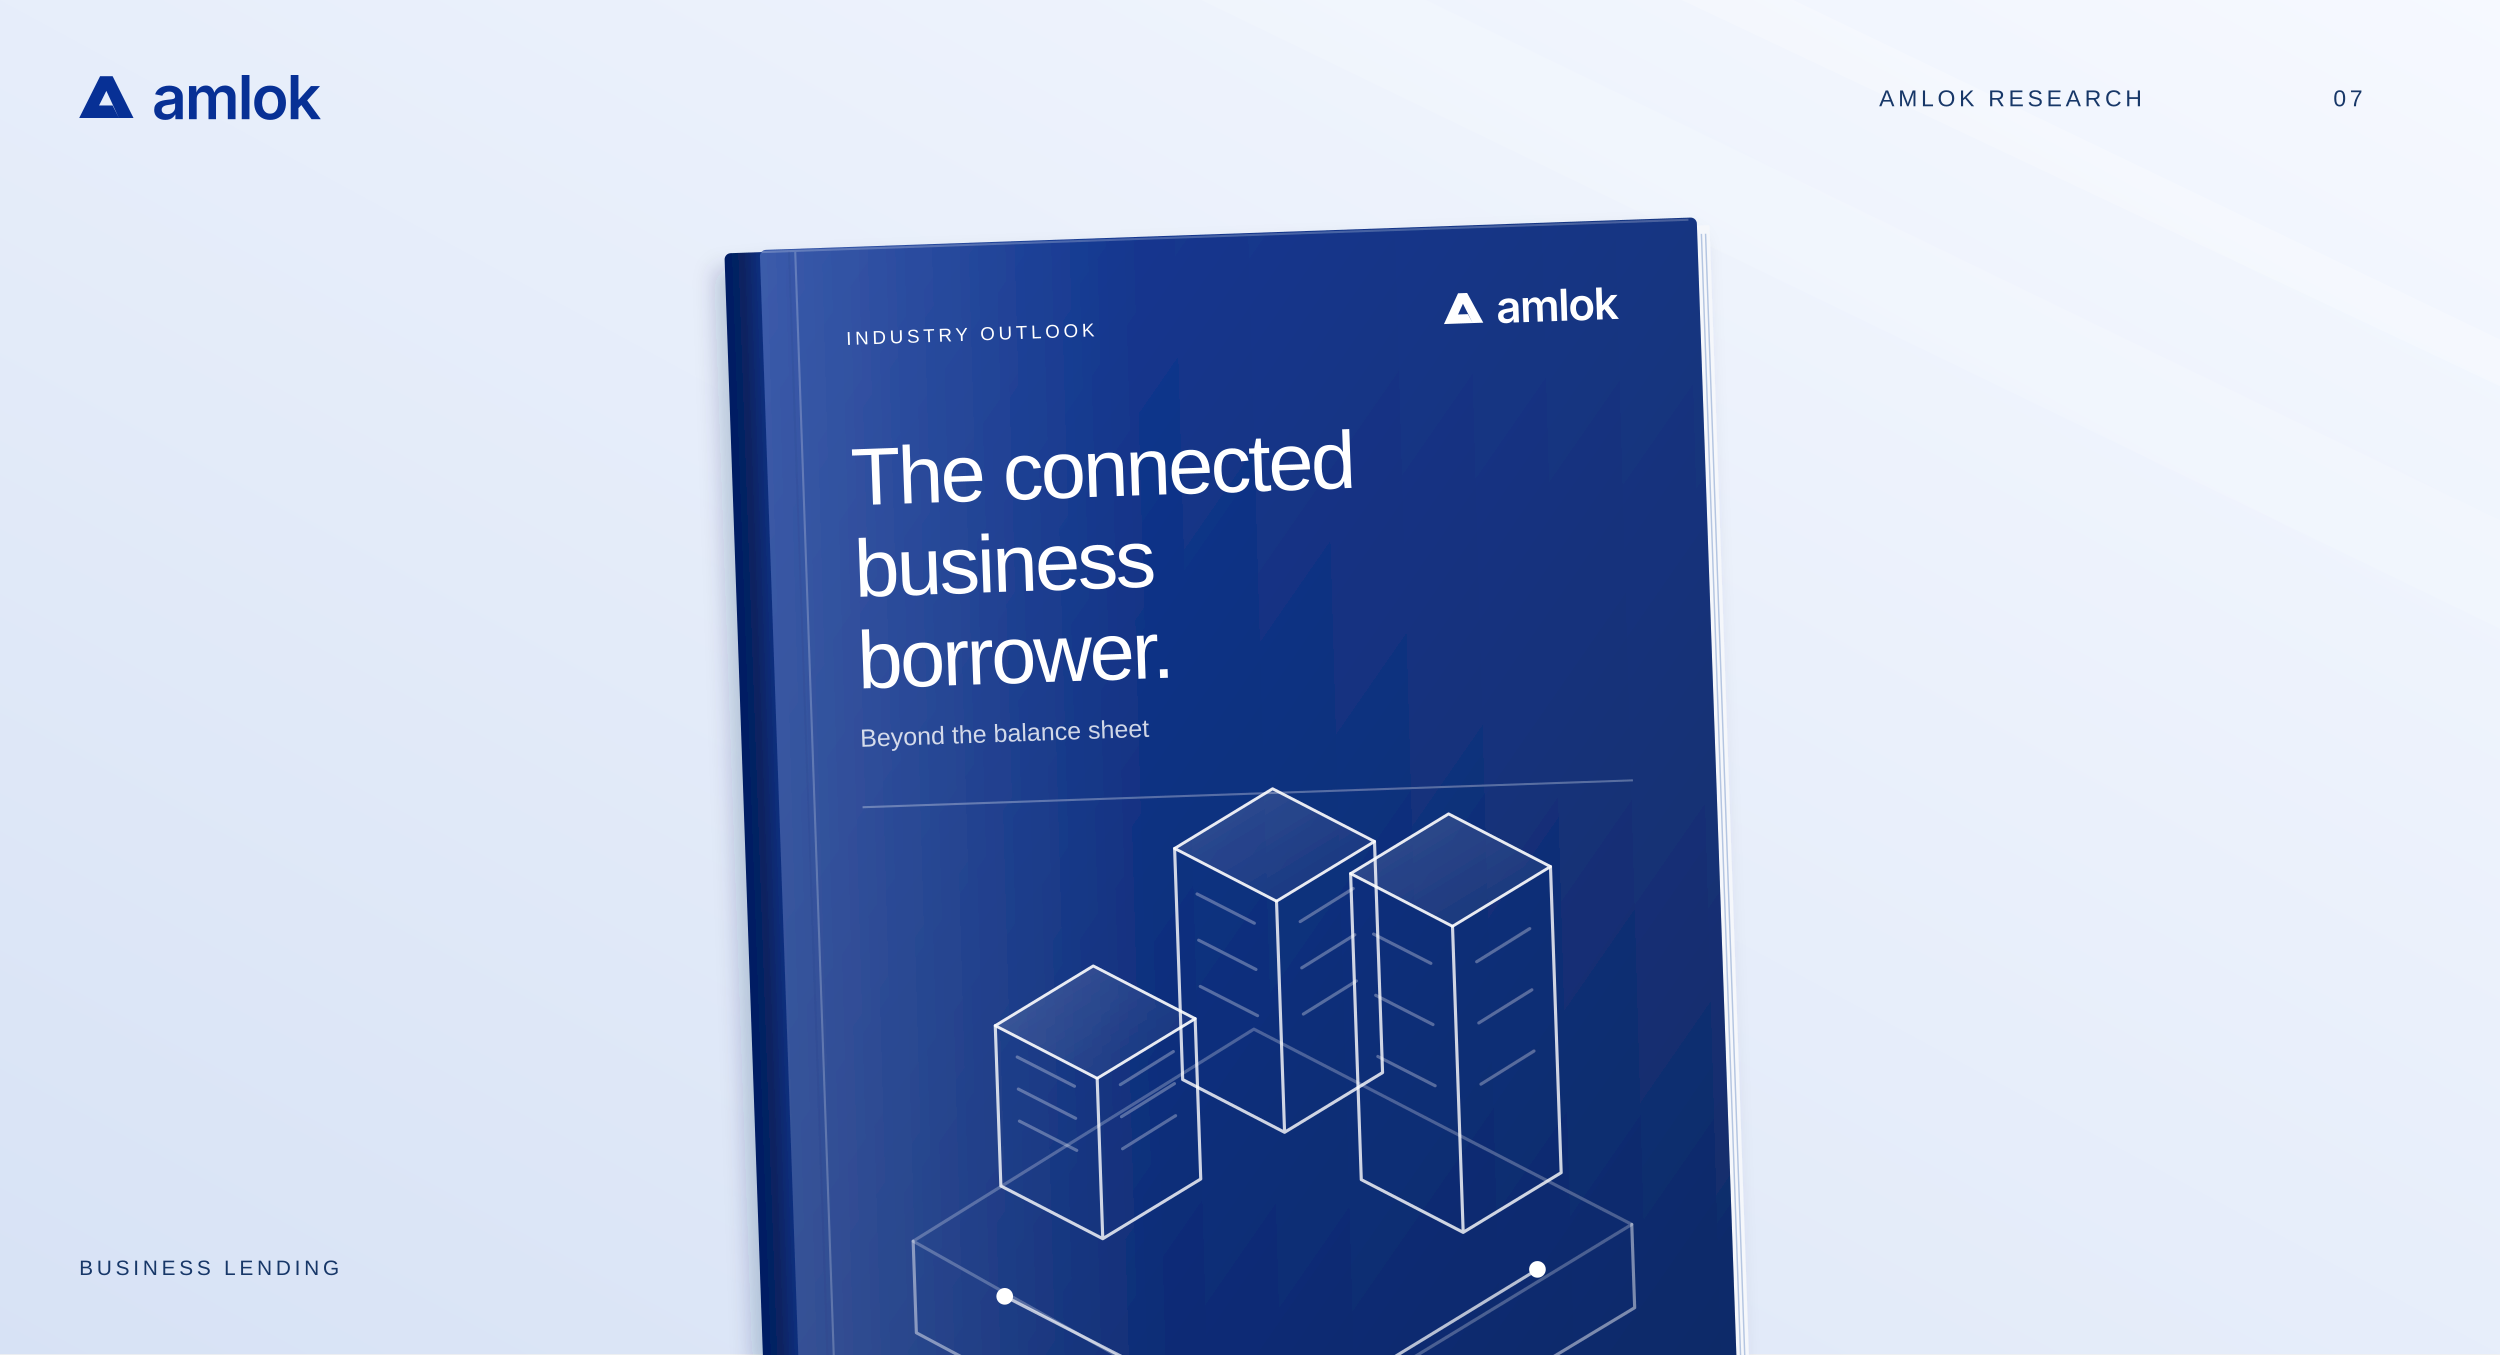
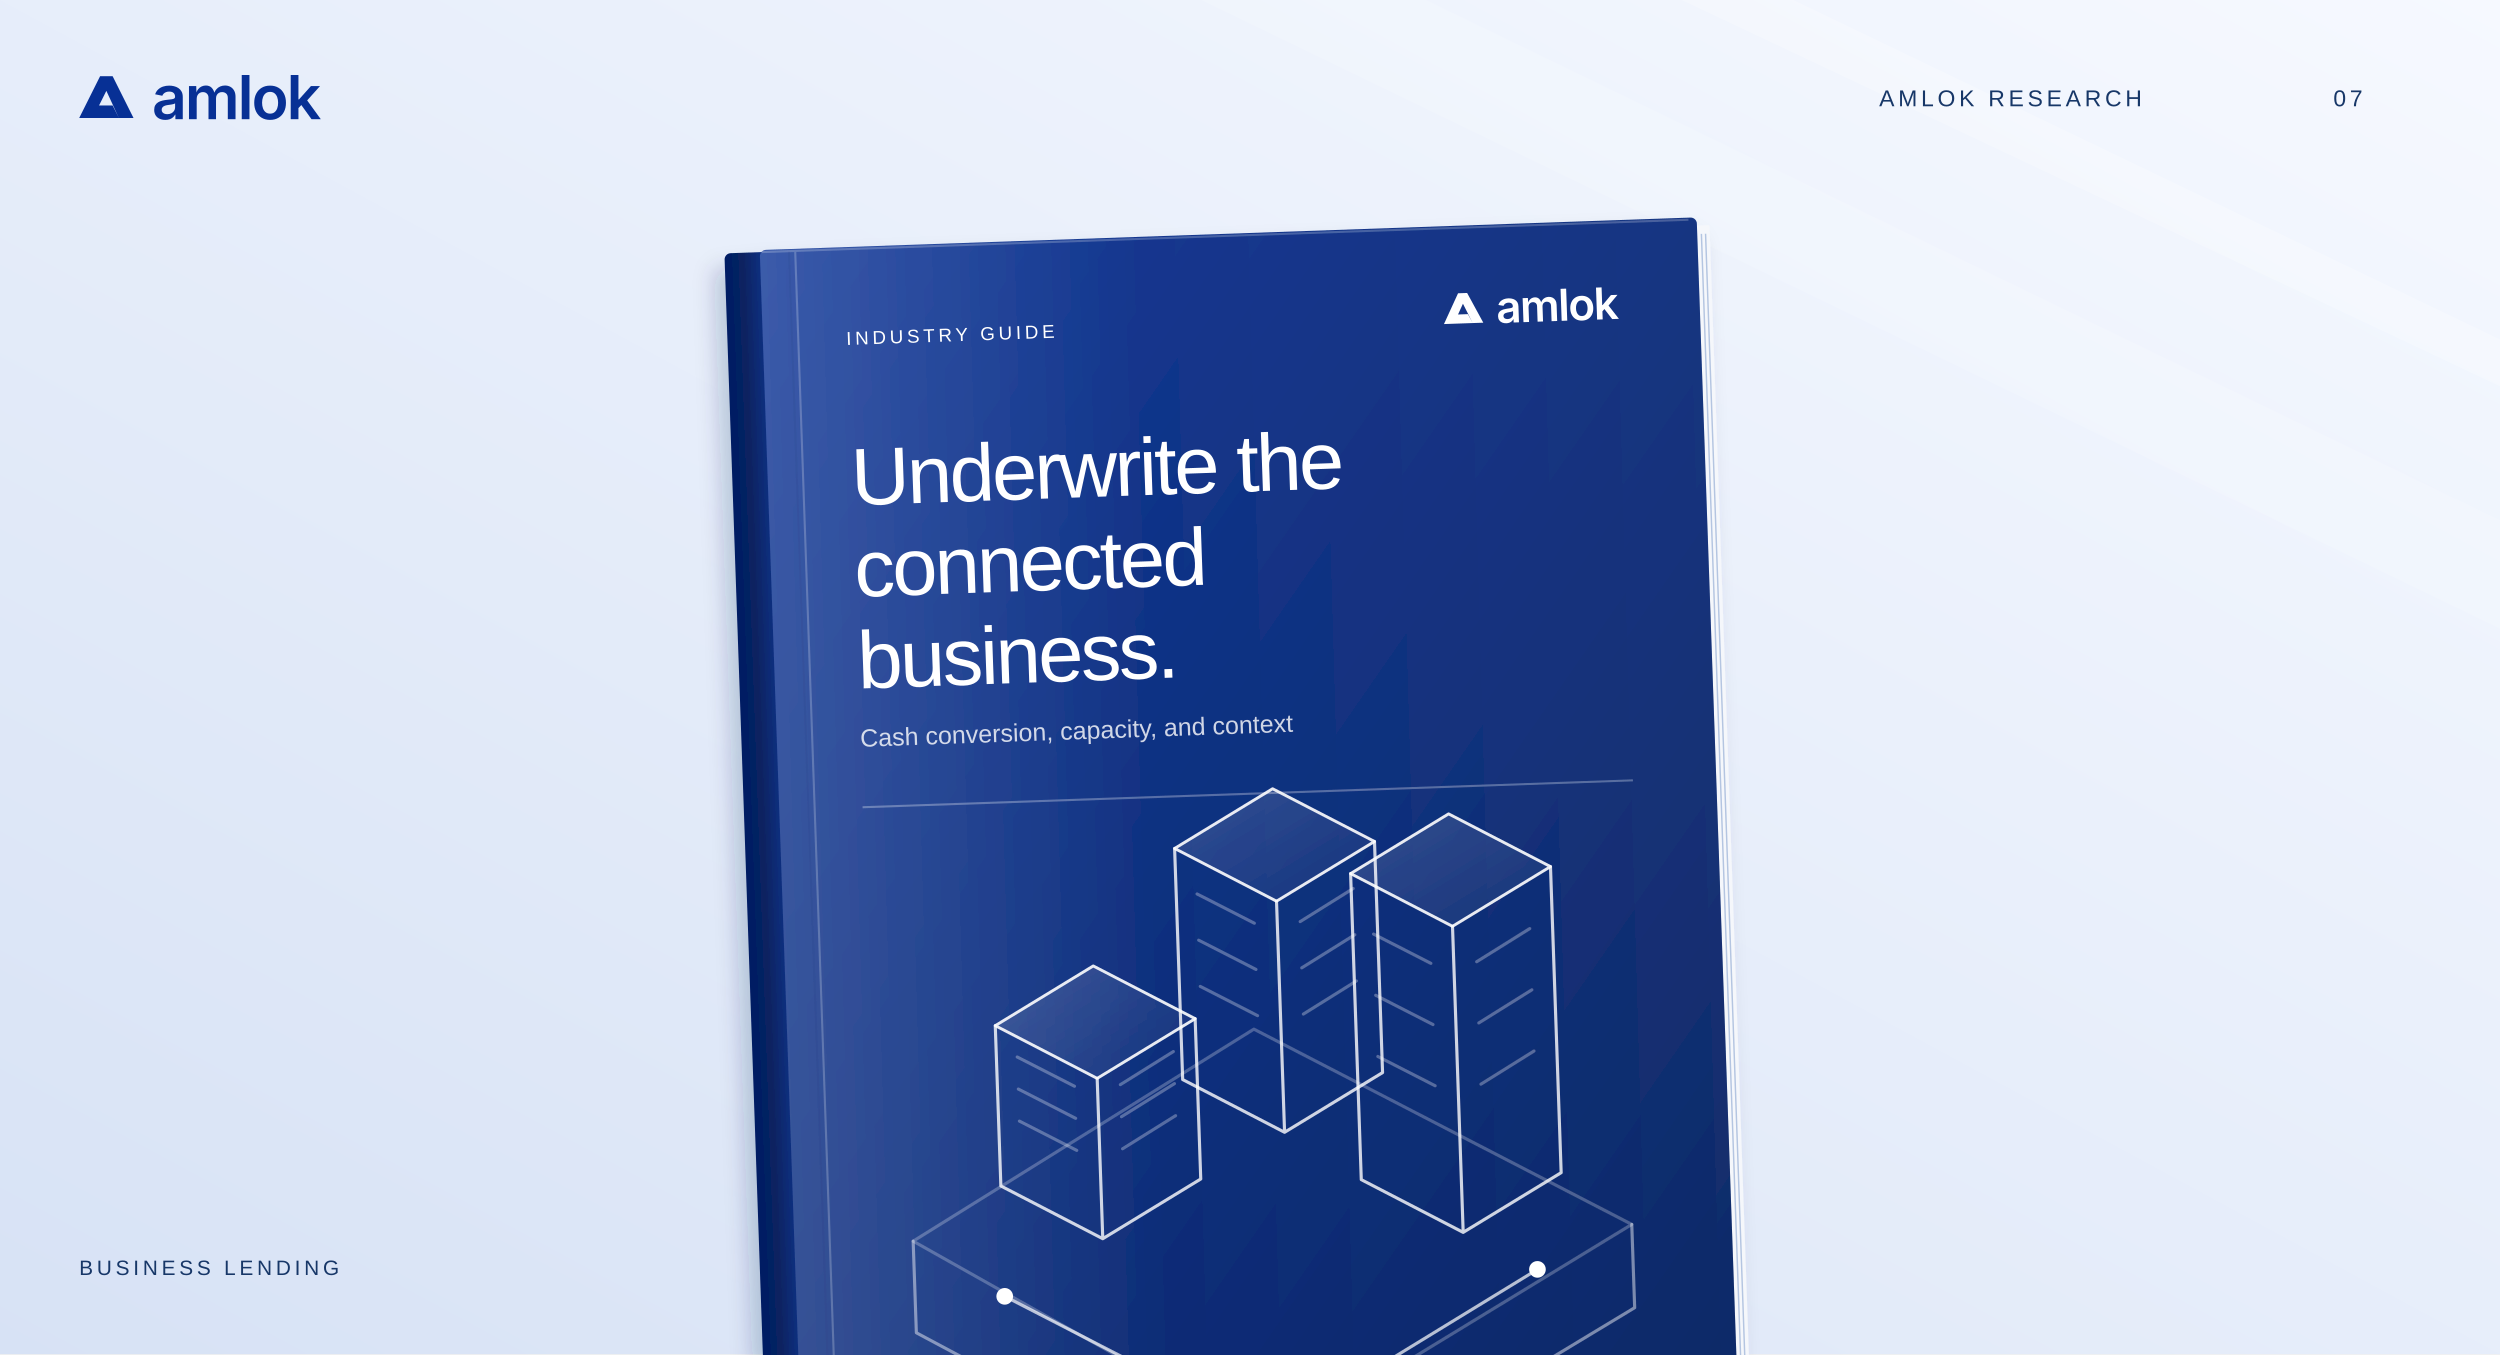
<svg xmlns="http://www.w3.org/2000/svg" width="1200" height="650" viewBox="0 0 1200 650">
  <defs>
    <linearGradient id="backdrop" x1="0" y1="1" x2="1" y2="0">
      <stop stop-color="#d7e2f5" />
      <stop offset="1" stop-color="#f6f9ff" />
    </linearGradient>
    <linearGradient id="cover" x1="0" y1="0" x2="1" y2="1">
      <stop stop-color="#153b9a" />
      <stop offset="1" stop-color="#082361" />
    </linearGradient>
    <linearGradient id="spine">
      <stop stop-color="#021d64" />
      <stop offset=".3" stop-color="#082361" />
      <stop offset=".82" stop-color="#153b9a" />
      <stop offset="1" stop-color="#082361" />
    </linearGradient>
    <linearGradient id="glass" x1="0" y1="0" x2="1" y2="1">
      <stop stop-color="#ffffff" stop-opacity=".16" />
      <stop offset="1" stop-color="#ffffff" stop-opacity=".02" />
    </linearGradient>
    <linearGradient id="sheen">
      <stop stop-color="#fff" stop-opacity=".16" />
      <stop offset=".4" stop-color="#fff" stop-opacity="0" />
      <stop offset="1" stop-color="#fff" stop-opacity=".03" />
    </linearGradient>
    <filter id="shadow" x="-70%" y="-30%" width="220%" height="180%">
      <feDropShadow dx="-28" dy="30" stdDeviation="25" flood-color="#031e59" flood-opacity=".26" />
      <feDropShadow dx="-5" dy="7" stdDeviation="5" flood-color="#031e59" flood-opacity=".2" />
    </filter>
  </defs>
  <rect width="1200" height="650" fill="url(#backdrop)" />
  <path d="M540-70L1250 274V326L432-70Z" fill="#fff" opacity=".14" />
  <path d="M715-70L1250 187V209L659-70Z" fill="#fff" opacity=".24" />
  <svg x="38" y="36" width="116" height="21.56" viewBox="4.125 17.449 158.973 29.553" fill="#073095">
    <path transform="translate(0 10) scale(1.375)" d="M3 26 13 6h6l10 20h-7L16 13l-3.5 7H19l3 6H3Z" />
    <path d="M60.798 47.002Q58.721 47.002 57.06 46.253Q55.398 45.503 54.438 44.034Q53.477 42.566 53.477 40.41Q53.477 38.563 54.17 37.356Q54.863 36.149 56.05 35.426Q57.238 34.703 58.724 34.332Q60.21 33.962 61.797 33.795Q63.708 33.583 64.893 33.425Q66.077 33.267 66.638 32.918Q67.198 32.568 67.198 31.83V31.727Q67.198 30.648 66.764 29.902Q66.33 29.155 65.484 28.756Q64.637 28.357 63.387 28.357Q62.12 28.357 61.19 28.747Q60.259 29.137 59.671 29.76Q59.084 30.384 58.809 31.11L54.102 30.145Q54.752 28.209 56.1 26.948Q57.448 25.688 59.318 25.065Q61.188 24.441 63.367 24.441Q64.904 24.441 66.476 24.807Q68.048 25.173 69.361 26.024Q70.674 26.876 71.475 28.325Q72.275 29.773 72.275 31.952V46.551H67.419V43.54H67.213Q66.736 44.47 65.877 45.26Q65.018 46.049 63.759 46.526Q62.499 47.002 60.798 47.002ZM62.1 43.229Q63.673 43.229 64.821 42.608Q65.968 41.987 66.597 40.956Q67.227 39.925 67.227 38.716V36.132Q66.977 36.337 66.388 36.51Q65.798 36.684 65.061 36.819Q64.323 36.954 63.615 37.051Q62.908 37.148 62.414 37.213Q61.271 37.362 60.357 37.722Q59.444 38.082 58.92 38.716Q58.397 39.35 58.397 40.354Q58.397 41.297 58.877 41.936Q59.358 42.574 60.191 42.902Q61.023 43.229 62.1 43.229Z" />
    <path d="M76.361 46.551V24.715H81.129L81.324 29.963H80.952Q81.43 28.024 82.414 26.792Q83.398 25.559 84.718 24.963Q86.038 24.366 87.48 24.366Q89.841 24.366 91.298 25.852Q92.755 27.338 93.354 30.213H92.744Q93.198 28.263 94.283 26.963Q95.367 25.662 96.863 25.014Q98.359 24.366 100.055 24.366Q102.019 24.366 103.589 25.222Q105.159 26.077 106.072 27.734Q106.986 29.391 106.986 31.824V46.551H101.909V32.604Q101.909 30.578 100.799 29.636Q99.689 28.694 98.128 28.694Q96.902 28.694 96.007 29.222Q95.111 29.749 94.63 30.679Q94.148 31.609 94.148 32.841V46.551H89.198V32.379Q89.198 30.703 88.163 29.699Q87.128 28.694 85.505 28.694Q84.397 28.694 83.467 29.209Q82.537 29.724 81.987 30.717Q81.437 31.709 81.437 33.166V46.551Z" />
    <path d="M116.153 17.449V46.551H111.077V17.449Z" />
    <path d="M129.723 46.991Q126.543 46.991 124.198 45.582Q121.852 44.172 120.571 41.636Q119.289 39.101 119.289 35.741Q119.289 32.345 120.571 29.803Q121.852 27.261 124.198 25.851Q126.543 24.441 129.723 24.441Q132.915 24.441 135.259 25.851Q137.604 27.261 138.886 29.803Q140.167 32.345 140.167 35.741Q140.167 39.101 138.886 41.636Q137.604 44.172 135.259 45.582Q132.915 46.991 129.723 46.991ZM129.723 42.87Q131.501 42.87 132.677 41.913Q133.853 40.955 134.431 39.335Q135.009 37.714 135.009 35.727Q135.009 33.721 134.431 32.098Q133.853 30.476 132.677 29.519Q131.501 28.563 129.723 28.563Q127.95 28.563 126.783 29.519Q125.616 30.476 125.037 32.092Q124.459 33.709 124.459 35.727Q124.459 37.714 125.037 39.335Q125.616 40.955 126.783 41.913Q127.95 42.87 129.723 42.87Z" />
    <path d="M147.944 39.669V33.521H148.751L156.624 24.715H162.59L152.935 35.473H151.884ZM143.301 46.551V17.449H148.377V46.551ZM156.99 46.551 149.84 36.605 153.282 33.007 163.098 46.551Z" />
  </svg>
  <g fill="#173768" font-family="Arial, sans-serif" font-size="11" letter-spacing="1.8">
    <text x="902" y="51">AMLOK RESEARCH</text>
    <text x="1120" y="51">07</text>
    <text x="38" y="612" font-size="10">BUSINESS LENDING</text>
  </g>
  <g filter="url(#shadow)">
    <g transform="translate(375 112) rotate(-2 225 300)">
      <rect x="-17" y="1" width="30" height="600" rx="3" fill="url(#spine)" />
      <path d="M450 4H456V594H450Z" fill="#f5f7fb" />
      <path d="M452 8V591M454 8V591" stroke="#b4c5e1" stroke-width=".7" />
      <rect width="450" height="600" rx="3" fill="url(#cover)" />
      <path d="M14 1V600" stroke="#001d6b" stroke-opacity=".16" />
      <path d="M17 1V600M1 1H446" stroke="#fff" stroke-opacity=".22" />
      <rect width="450" height="600" rx="3" fill="url(#sheen)" />
      <g fill="#ffffff" font-family="Arial, sans-serif">
-         <text x="40" y="47" font-size="9" letter-spacing="1.8">INDUSTRY OUTLOOK</text>
+         <text x="40" y="47" font-size="9" letter-spacing="1.8">INDUSTRY GUIDE</text>
        <svg x="327" y="32" width="84" height="15.62" viewBox="4.125 17.449 158.973 29.553" fill="#ffffff">
          <path transform="translate(0 10) scale(1.375)" d="M3 26 13 6h6l10 20h-7L16 13l-3.5 7H19l3 6H3Z" />
          <path d="M60.798 47.002Q58.721 47.002 57.06 46.253Q55.398 45.503 54.438 44.034Q53.477 42.566 53.477 40.41Q53.477 38.563 54.17 37.356Q54.863 36.149 56.05 35.426Q57.238 34.703 58.724 34.332Q60.21 33.962 61.797 33.795Q63.708 33.583 64.893 33.425Q66.077 33.267 66.638 32.918Q67.198 32.568 67.198 31.83V31.727Q67.198 30.648 66.764 29.902Q66.33 29.155 65.484 28.756Q64.637 28.357 63.387 28.357Q62.12 28.357 61.19 28.747Q60.259 29.137 59.671 29.76Q59.084 30.384 58.809 31.11L54.102 30.145Q54.752 28.209 56.1 26.948Q57.448 25.688 59.318 25.065Q61.188 24.441 63.367 24.441Q64.904 24.441 66.476 24.807Q68.048 25.173 69.361 26.024Q70.674 26.876 71.475 28.325Q72.275 29.773 72.275 31.952V46.551H67.419V43.54H67.213Q66.736 44.47 65.877 45.26Q65.018 46.049 63.759 46.526Q62.499 47.002 60.798 47.002ZM62.1 43.229Q63.673 43.229 64.821 42.608Q65.968 41.987 66.597 40.956Q67.227 39.925 67.227 38.716V36.132Q66.977 36.337 66.388 36.51Q65.798 36.684 65.061 36.819Q64.323 36.954 63.615 37.051Q62.908 37.148 62.414 37.213Q61.271 37.362 60.357 37.722Q59.444 38.082 58.92 38.716Q58.397 39.35 58.397 40.354Q58.397 41.297 58.877 41.936Q59.358 42.574 60.191 42.902Q61.023 43.229 62.1 43.229Z" />
          <path d="M76.361 46.551V24.715H81.129L81.324 29.963H80.952Q81.43 28.024 82.414 26.792Q83.398 25.559 84.718 24.963Q86.038 24.366 87.48 24.366Q89.841 24.366 91.298 25.852Q92.755 27.338 93.354 30.213H92.744Q93.198 28.263 94.283 26.963Q95.367 25.662 96.863 25.014Q98.359 24.366 100.055 24.366Q102.019 24.366 103.589 25.222Q105.159 26.077 106.072 27.734Q106.986 29.391 106.986 31.824V46.551H101.909V32.604Q101.909 30.578 100.799 29.636Q99.689 28.694 98.128 28.694Q96.902 28.694 96.007 29.222Q95.111 29.749 94.63 30.679Q94.148 31.609 94.148 32.841V46.551H89.198V32.379Q89.198 30.703 88.163 29.699Q87.128 28.694 85.505 28.694Q84.397 28.694 83.467 29.209Q82.537 29.724 81.987 30.717Q81.437 31.709 81.437 33.166V46.551Z" />
          <path d="M116.153 17.449V46.551H111.077V17.449Z" />
          <path d="M129.723 46.991Q126.543 46.991 124.198 45.582Q121.852 44.172 120.571 41.636Q119.289 39.101 119.289 35.741Q119.289 32.345 120.571 29.803Q121.852 27.261 124.198 25.851Q126.543 24.441 129.723 24.441Q132.915 24.441 135.259 25.851Q137.604 27.261 138.886 29.803Q140.167 32.345 140.167 35.741Q140.167 39.101 138.886 41.636Q137.604 44.172 135.259 45.582Q132.915 46.991 129.723 46.991ZM129.723 42.87Q131.501 42.87 132.677 41.913Q133.853 40.955 134.431 39.335Q135.009 37.714 135.009 35.727Q135.009 33.721 134.431 32.098Q133.853 30.476 132.677 29.519Q131.501 28.563 129.723 28.563Q127.95 28.563 126.783 29.519Q125.616 30.476 125.037 32.092Q124.459 33.709 124.459 35.727Q124.459 37.714 125.037 39.335Q125.616 40.955 126.783 41.913Q127.95 42.87 129.723 42.87Z" />
          <path d="M147.944 39.669V33.521H148.751L156.624 24.715H162.59L152.935 35.473H151.884ZM143.301 46.551V17.449H148.377V46.551ZM156.99 46.551 149.84 36.605 153.282 33.007 163.098 46.551Z" />
        </svg>
        <text font-size="39" font-weight="500" letter-spacing="-1.3">
-           <tspan x="40" y="124">The connected</tspan>
-           <tspan x="40" y="168">business</tspan>
-           <tspan x="40" y="212">borrower.</tspan>
+           <tspan x="40" y="124">Underwrite the</tspan>
+           <tspan x="40" y="168">connected</tspan>
+           <tspan x="40" y="212">business.</tspan>
        </text>
-         <text x="40" y="240" font-size="12" opacity=".8">Beyond the balance sheet</text>
+         <text x="40" y="240" font-size="12" opacity=".8">Cash conversion, capacity, and context</text>
        <path d="M40 269H410" stroke="#ffffff" stroke-opacity=".3" />
      </g>
      <g color="#ffffff" font-family="Arial, sans-serif">
        <path d="M57 478L224 382 402 482 226 581Z" fill="none" stroke="currentColor" stroke-width="1.5" opacity="0.25" stroke-linecap="round" stroke-linejoin="round" />
        <path d="M100 376L148 349 196 376 148 403Z" fill="url(#glass)" stroke="currentColor" stroke-width="1.4" opacity="0.9" stroke-linecap="round" stroke-linejoin="round" />
        <path d="M100 376V453L148 480 196 453V376M148 403V480" fill="none" stroke="currentColor" stroke-width="1.5" opacity="0.8" stroke-linecap="round" stroke-linejoin="round" />
        <path d="M110 391.4L137 406.4M159 406.4L185 391.4" fill="none" stroke="currentColor" stroke-width="1.5" opacity="0.3" stroke-linecap="round" stroke-linejoin="round" />
        <path d="M110 406.8L137 421.8M159 421.8L185 406.8" fill="none" stroke="currentColor" stroke-width="1.5" opacity="0.3" stroke-linecap="round" stroke-linejoin="round" />
        <path d="M110 422.2L137 437.2M159 437.2L185 422.2" fill="none" stroke="currentColor" stroke-width="1.5" opacity="0.3" stroke-linecap="round" stroke-linejoin="round" />
        <path d="M189 294L237 267 285 294 237 321Z" fill="url(#glass)" stroke="currentColor" stroke-width="1.4" opacity="0.9" stroke-linecap="round" stroke-linejoin="round" />
        <path d="M189 294V405L237 432 285 405V294M237 321V432" fill="none" stroke="currentColor" stroke-width="1.5" opacity="0.8" stroke-linecap="round" stroke-linejoin="round" />
        <path d="M199 316.2L226 331.2M248 331.2L274 316.2" fill="none" stroke="currentColor" stroke-width="1.5" opacity="0.3" stroke-linecap="round" stroke-linejoin="round" />
        <path d="M199 338.4L226 353.4M248 353.4L274 338.4" fill="none" stroke="currentColor" stroke-width="1.5" opacity="0.3" stroke-linecap="round" stroke-linejoin="round" />
        <path d="M199 360.6L226 375.6M248 375.6L274 360.6" fill="none" stroke="currentColor" stroke-width="1.5" opacity="0.3" stroke-linecap="round" stroke-linejoin="round" />
        <path d="M273 309L321 282 369 309 321 336Z" fill="url(#glass)" stroke="currentColor" stroke-width="1.4" opacity="0.9" stroke-linecap="round" stroke-linejoin="round" />
        <path d="M273 309V456L321 483 369 456V309M321 336V483" fill="none" stroke="currentColor" stroke-width="1.5" opacity="0.8" stroke-linecap="round" stroke-linejoin="round" />
        <path d="M283 338.4L310 353.4M332 353.4L358 338.4" fill="none" stroke="currentColor" stroke-width="1.5" opacity="0.3" stroke-linecap="round" stroke-linejoin="round" />
        <path d="M283 367.8L310 382.8M332 382.8L358 367.8" fill="none" stroke="currentColor" stroke-width="1.5" opacity="0.3" stroke-linecap="round" stroke-linejoin="round" />
        <path d="M283 397.2L310 412.2M332 412.2L358 397.2" fill="none" stroke="currentColor" stroke-width="1.5" opacity="0.3" stroke-linecap="round" stroke-linejoin="round" />
        <path d="M57 478V522L226 620 402 522V482" fill="none" stroke="currentColor" stroke-width="1.5" opacity="0.45" stroke-linecap="round" stroke-linejoin="round" />
        <path d="M100 506L225 576 356 502" fill="none" stroke="currentColor" stroke-width="1.5" opacity="0.7" stroke-linecap="round" stroke-linejoin="round" />
        <circle cx="225" cy="576" r="7" fill="currentColor" opacity="1" />
        <circle cx="100" cy="506" r="4" fill="currentColor" opacity="1" />
        <circle cx="356" cy="502" r="4" fill="currentColor" opacity="1" />
      </g>
    </g>
  </g>
</svg>
